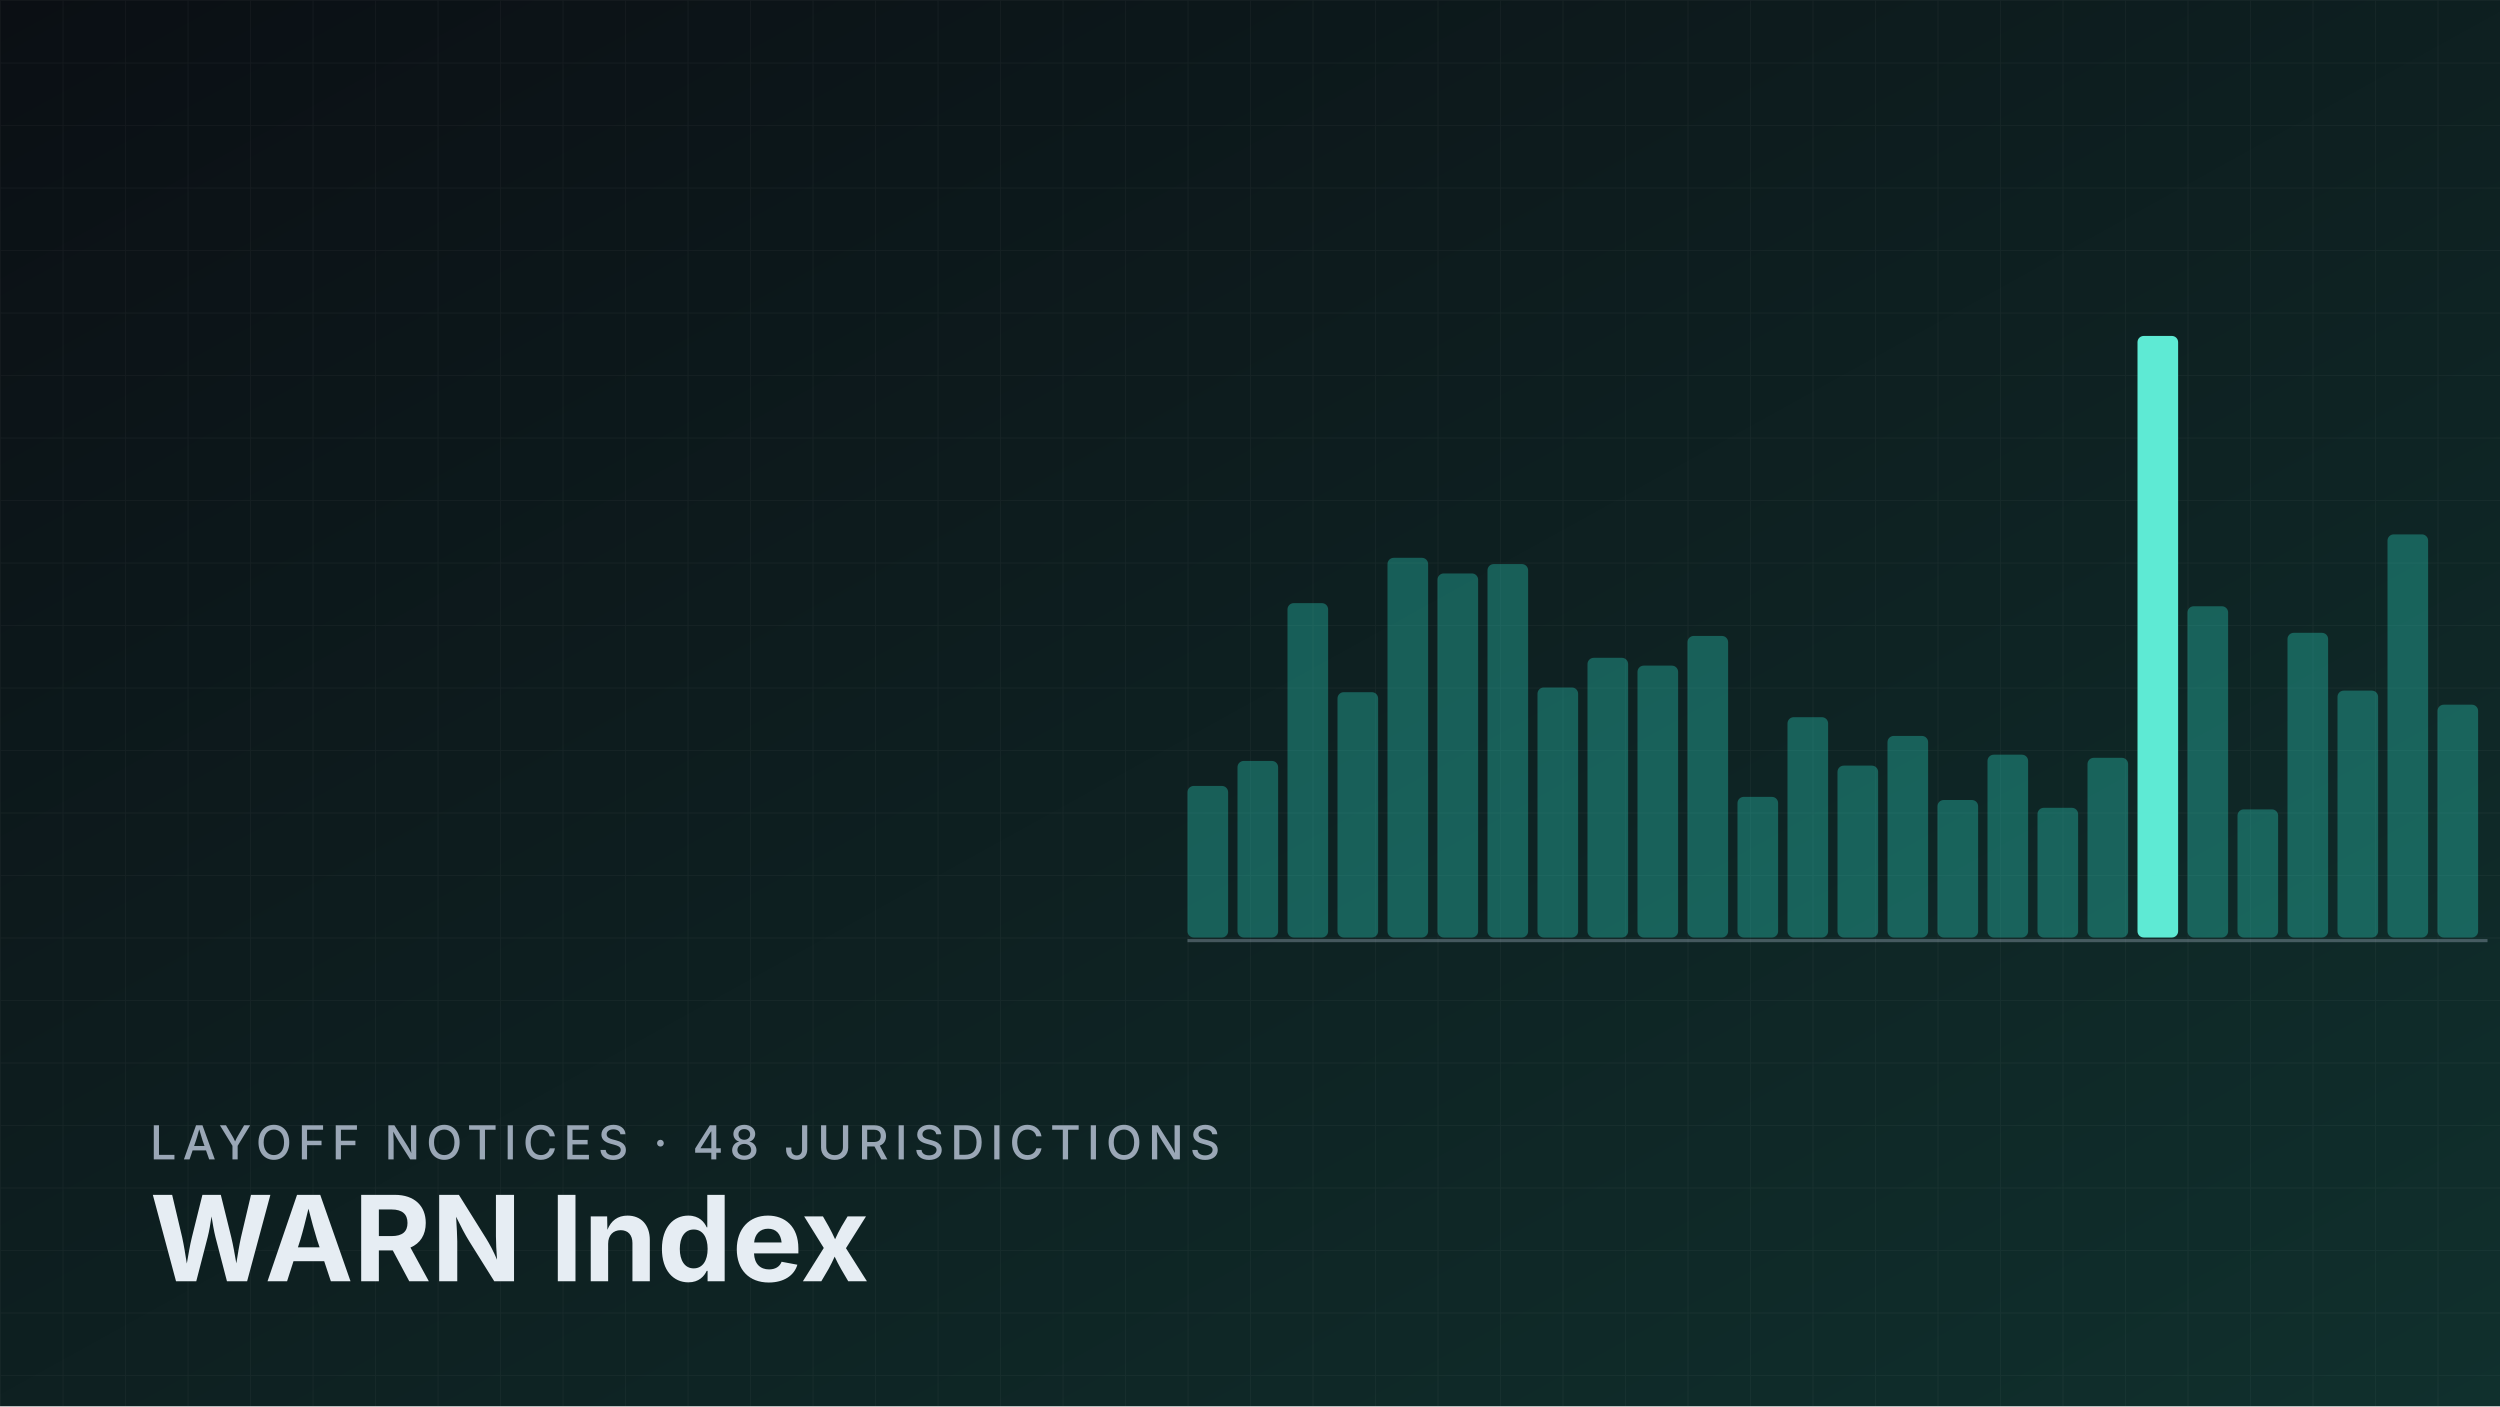
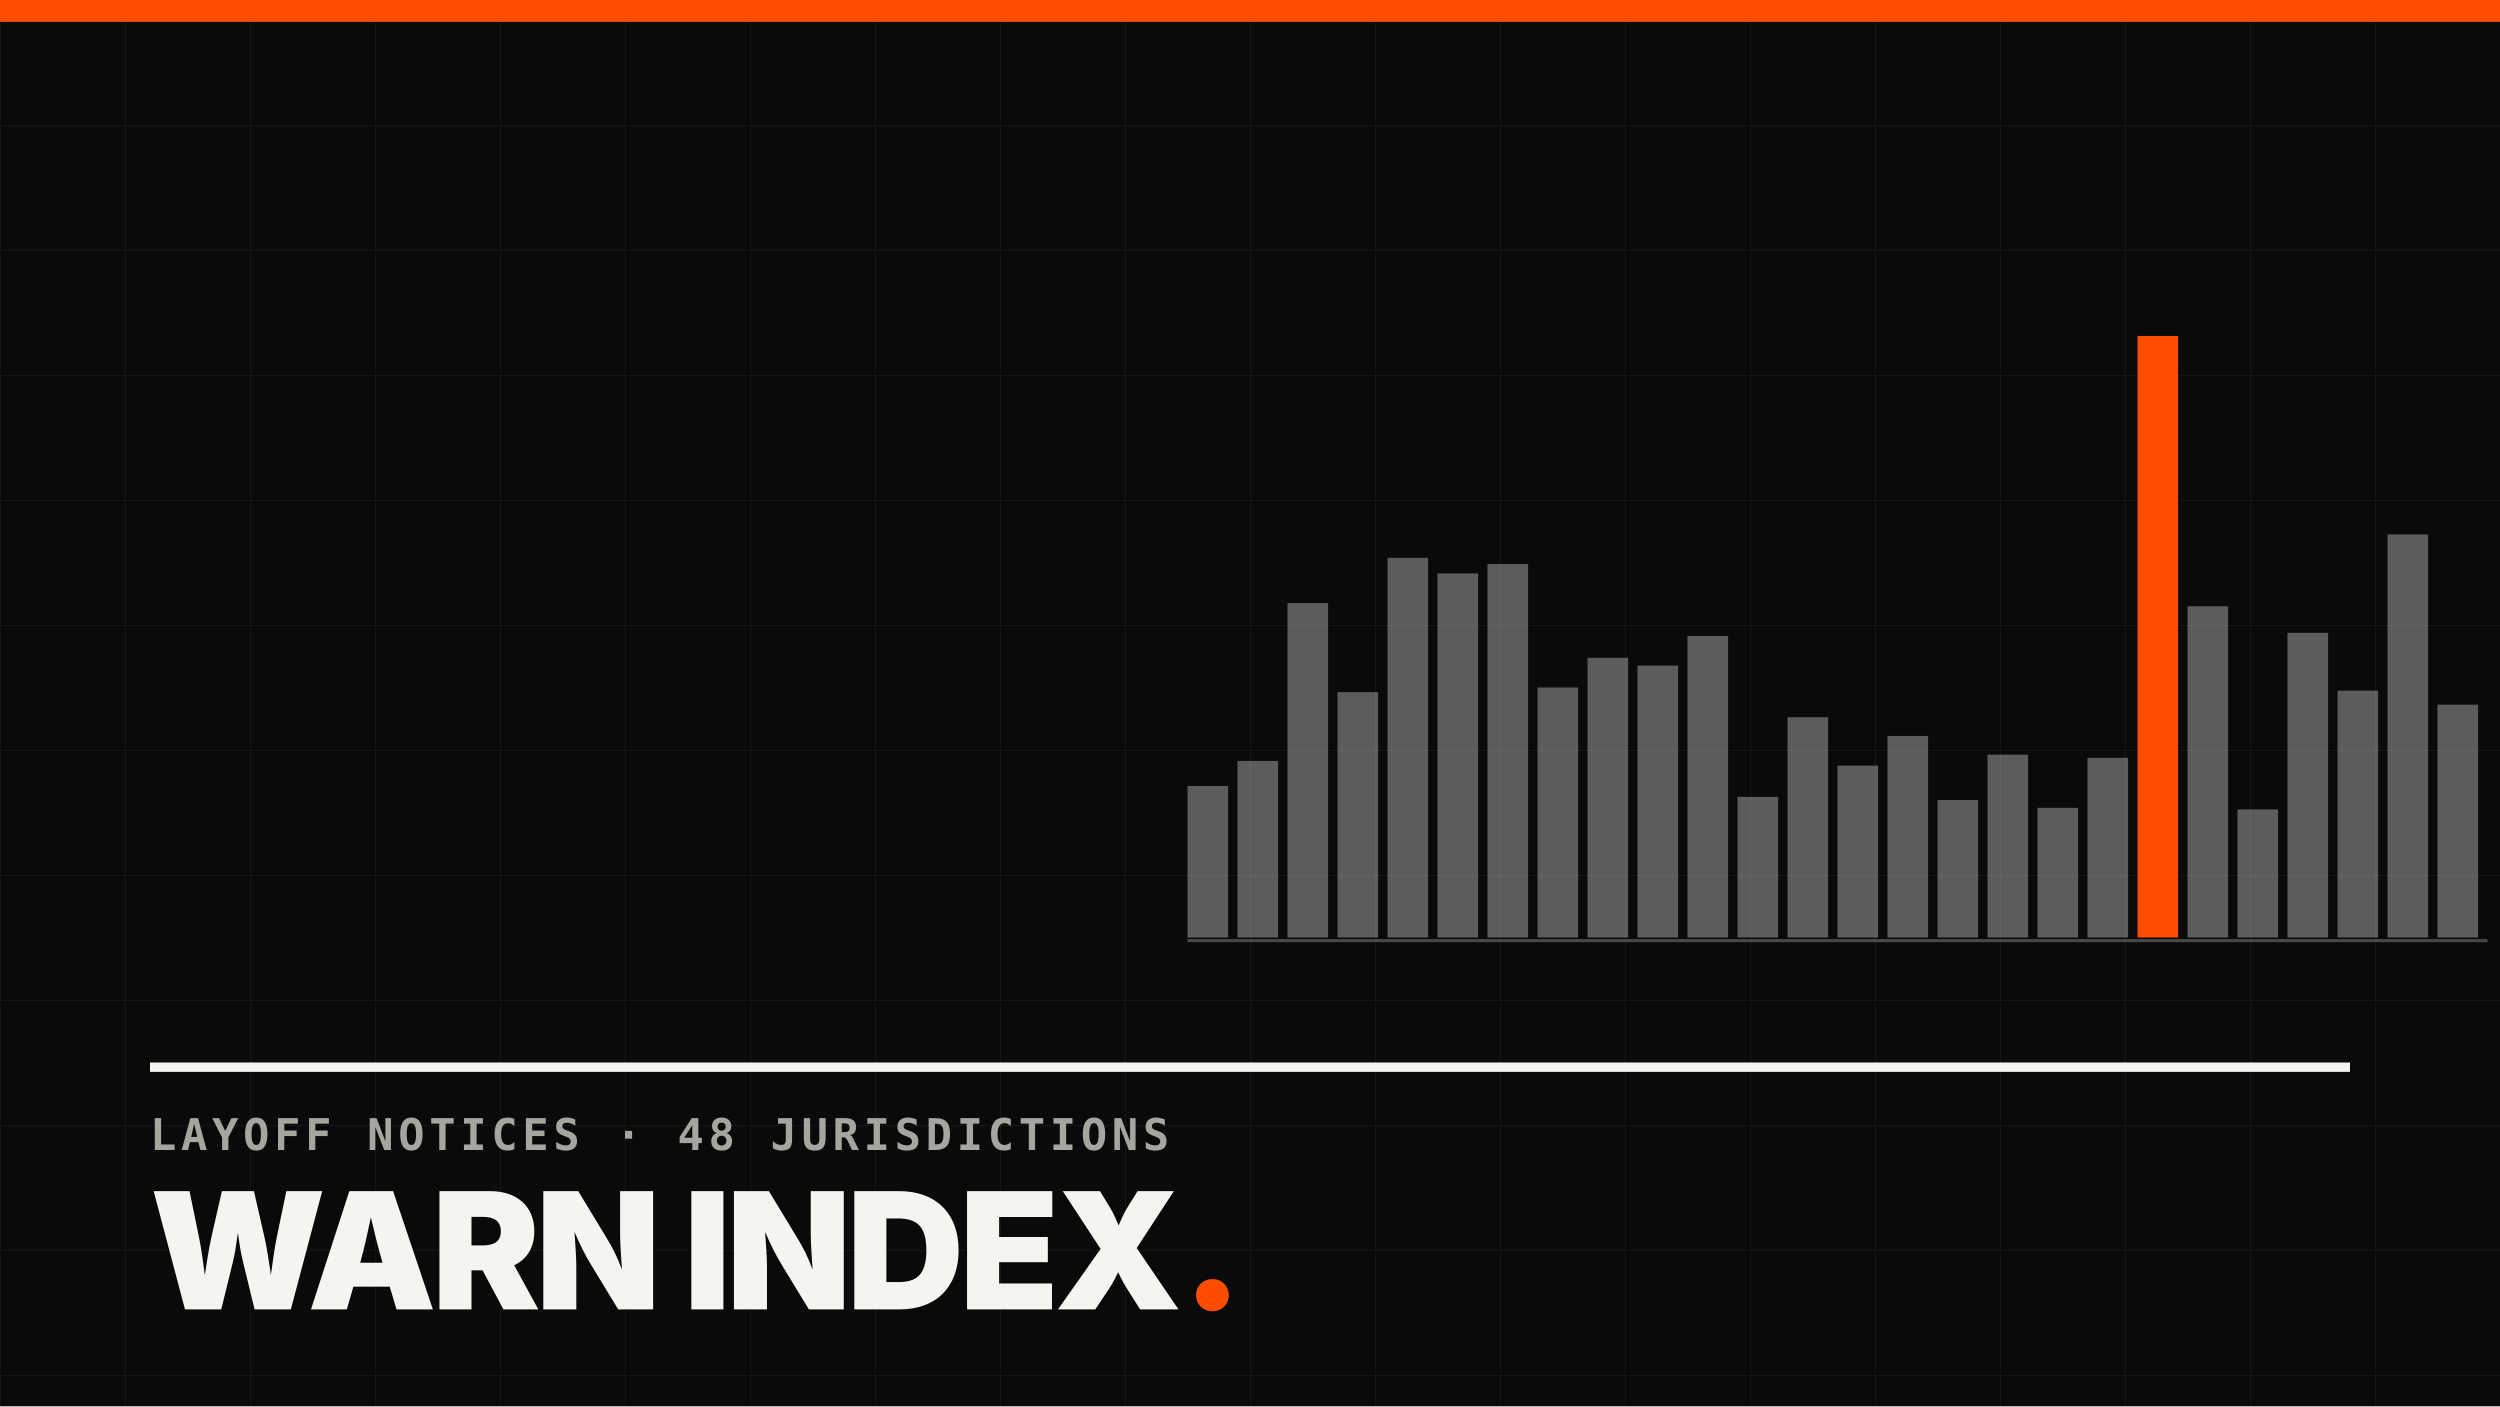
<svg xmlns="http://www.w3.org/2000/svg" viewBox="0 0 1600 900" width="1600" height="900">
  <defs>
-     <linearGradient id="bg" x1="0" y1="0" x2="1" y2="1">
-       <stop offset="0" stop-color="#0b0f14" />
-       <stop offset="1" stop-color="#10302d" />
-     </linearGradient>
-     <pattern id="grid" width="40" height="40" patternUnits="userSpaceOnUse">
-       <path d="M40 0H0V40" fill="none" stroke="#ffffff" stroke-opacity="0.04" stroke-width="1" />
+     <pattern id="grid" width="80" height="80" patternUnits="userSpaceOnUse">
+       <path d="M80 0H0V80" fill="none" stroke="#ffffff" stroke-opacity="0.07" stroke-width="1" />
    </pattern>
  </defs>
-   <rect width="1600" height="900" fill="url(#bg)" />
+   <rect width="1600" height="900" fill="#0a0a0a" />
  <rect width="1600" height="900" fill="url(#grid)" />
-   <rect x="760" y="503" width="26" height="97" rx="4" fill="#2dd4bf" fill-opacity="0.35" />
-   <rect x="792" y="487" width="26" height="113" rx="4" fill="#2dd4bf" fill-opacity="0.35" />
-   <rect x="824" y="386" width="26" height="214" rx="4" fill="#2dd4bf" fill-opacity="0.35" />
-   <rect x="856" y="443" width="26" height="157" rx="4" fill="#2dd4bf" fill-opacity="0.35" />
-   <rect x="888" y="357" width="26" height="243" rx="4" fill="#2dd4bf" fill-opacity="0.35" />
-   <rect x="920" y="367" width="26" height="233" rx="4" fill="#2dd4bf" fill-opacity="0.35" />
-   <rect x="952" y="361" width="26" height="239" rx="4" fill="#2dd4bf" fill-opacity="0.35" />
-   <rect x="984" y="440" width="26" height="160" rx="4" fill="#2dd4bf" fill-opacity="0.35" />
-   <rect x="1016" y="421" width="26" height="179" rx="4" fill="#2dd4bf" fill-opacity="0.35" />
-   <rect x="1048" y="426" width="26" height="174" rx="4" fill="#2dd4bf" fill-opacity="0.35" />
-   <rect x="1080" y="407" width="26" height="193" rx="4" fill="#2dd4bf" fill-opacity="0.35" />
-   <rect x="1112" y="510" width="26" height="90" rx="4" fill="#2dd4bf" fill-opacity="0.35" />
-   <rect x="1144" y="459" width="26" height="141" rx="4" fill="#2dd4bf" fill-opacity="0.35" />
-   <rect x="1176" y="490" width="26" height="110" rx="4" fill="#2dd4bf" fill-opacity="0.35" />
-   <rect x="1208" y="471" width="26" height="129" rx="4" fill="#2dd4bf" fill-opacity="0.35" />
-   <rect x="1240" y="512" width="26" height="88" rx="4" fill="#2dd4bf" fill-opacity="0.35" />
-   <rect x="1272" y="483" width="26" height="117" rx="4" fill="#2dd4bf" fill-opacity="0.35" />
-   <rect x="1304" y="517" width="26" height="83" rx="4" fill="#2dd4bf" fill-opacity="0.35" />
-   <rect x="1336" y="485" width="26" height="115" rx="4" fill="#2dd4bf" fill-opacity="0.35" />
-   <rect x="1368" y="215" width="26" height="385" rx="4" fill="#5eead4" fill-opacity="1" />
-   <rect x="1400" y="388" width="26" height="212" rx="4" fill="#2dd4bf" fill-opacity="0.35" />
-   <rect x="1432" y="518" width="26" height="82" rx="4" fill="#2dd4bf" fill-opacity="0.35" />
-   <rect x="1464" y="405" width="26" height="195" rx="4" fill="#2dd4bf" fill-opacity="0.35" />
-   <rect x="1496" y="442" width="26" height="158" rx="4" fill="#2dd4bf" fill-opacity="0.35" />
-   <rect x="1528" y="342" width="26" height="258" rx="4" fill="#2dd4bf" fill-opacity="0.35" />
-   <rect x="1560" y="451" width="26" height="149" rx="4" fill="#2dd4bf" fill-opacity="0.35" />
-   <line x1="760" y1="602" x2="1592" y2="602" stroke="#9aa7b6" stroke-opacity="0.4" stroke-width="2" />
-   <text x="96" y="742" font-family="Inter, 'Segoe UI', Arial, sans-serif" font-size="30" font-weight="500" fill="#9aa7b6" letter-spacing="4">LAYOFF NOTICES · 48 JURISDICTIONS</text>
-   <text x="96" y="820" font-family="Inter, 'Segoe UI', Arial, sans-serif" font-size="76" font-weight="700" fill="#e6edf3">WARN Index</text>
+   <rect x="0" y="0" width="1600" height="14" fill="#ff4d00" />
+   <rect x="760" y="503" width="26" height="97" fill="#f4f4f0" fill-opacity="0.35" />
+   <rect x="792" y="487" width="26" height="113" fill="#f4f4f0" fill-opacity="0.35" />
+   <rect x="824" y="386" width="26" height="214" fill="#f4f4f0" fill-opacity="0.35" />
+   <rect x="856" y="443" width="26" height="157" fill="#f4f4f0" fill-opacity="0.35" />
+   <rect x="888" y="357" width="26" height="243" fill="#f4f4f0" fill-opacity="0.35" />
+   <rect x="920" y="367" width="26" height="233" fill="#f4f4f0" fill-opacity="0.35" />
+   <rect x="952" y="361" width="26" height="239" fill="#f4f4f0" fill-opacity="0.35" />
+   <rect x="984" y="440" width="26" height="160" fill="#f4f4f0" fill-opacity="0.35" />
+   <rect x="1016" y="421" width="26" height="179" fill="#f4f4f0" fill-opacity="0.35" />
+   <rect x="1048" y="426" width="26" height="174" fill="#f4f4f0" fill-opacity="0.35" />
+   <rect x="1080" y="407" width="26" height="193" fill="#f4f4f0" fill-opacity="0.35" />
+   <rect x="1112" y="510" width="26" height="90" fill="#f4f4f0" fill-opacity="0.35" />
+   <rect x="1144" y="459" width="26" height="141" fill="#f4f4f0" fill-opacity="0.35" />
+   <rect x="1176" y="490" width="26" height="110" fill="#f4f4f0" fill-opacity="0.35" />
+   <rect x="1208" y="471" width="26" height="129" fill="#f4f4f0" fill-opacity="0.35" />
+   <rect x="1240" y="512" width="26" height="88" fill="#f4f4f0" fill-opacity="0.35" />
+   <rect x="1272" y="483" width="26" height="117" fill="#f4f4f0" fill-opacity="0.35" />
+   <rect x="1304" y="517" width="26" height="83" fill="#f4f4f0" fill-opacity="0.35" />
+   <rect x="1336" y="485" width="26" height="115" fill="#f4f4f0" fill-opacity="0.35" />
+   <rect x="1368" y="215" width="26" height="385" fill="#ff4d00" fill-opacity="1" />
+   <rect x="1400" y="388" width="26" height="212" fill="#f4f4f0" fill-opacity="0.35" />
+   <rect x="1432" y="518" width="26" height="82" fill="#f4f4f0" fill-opacity="0.35" />
+   <rect x="1464" y="405" width="26" height="195" fill="#f4f4f0" fill-opacity="0.35" />
+   <rect x="1496" y="442" width="26" height="158" fill="#f4f4f0" fill-opacity="0.35" />
+   <rect x="1528" y="342" width="26" height="258" fill="#f4f4f0" fill-opacity="0.35" />
+   <rect x="1560" y="451" width="26" height="149" fill="#f4f4f0" fill-opacity="0.35" />
+   <line x1="760" y1="602" x2="1592" y2="602" stroke="#a6a6a0" stroke-opacity="0.4" stroke-width="2" />
+   <rect x="96" y="680" width="1408" height="6" fill="#f4f4f0" />
+   <text x="96" y="736" font-family="'JetBrains Mono', Consolas, monospace" font-size="28" font-weight="700" fill="#a6a6a0" letter-spacing="3">LAYOFF NOTICES · 48 JURISDICTIONS</text>
+   <text x="96" y="838" font-family="'Inter Tight', Inter, 'Arial Black', Arial, sans-serif" font-size="104" font-weight="900" fill="#f4f4f0" letter-spacing="-3">WARN INDEX<tspan fill="#ff4d00">.</tspan>
+   </text>
</svg>
